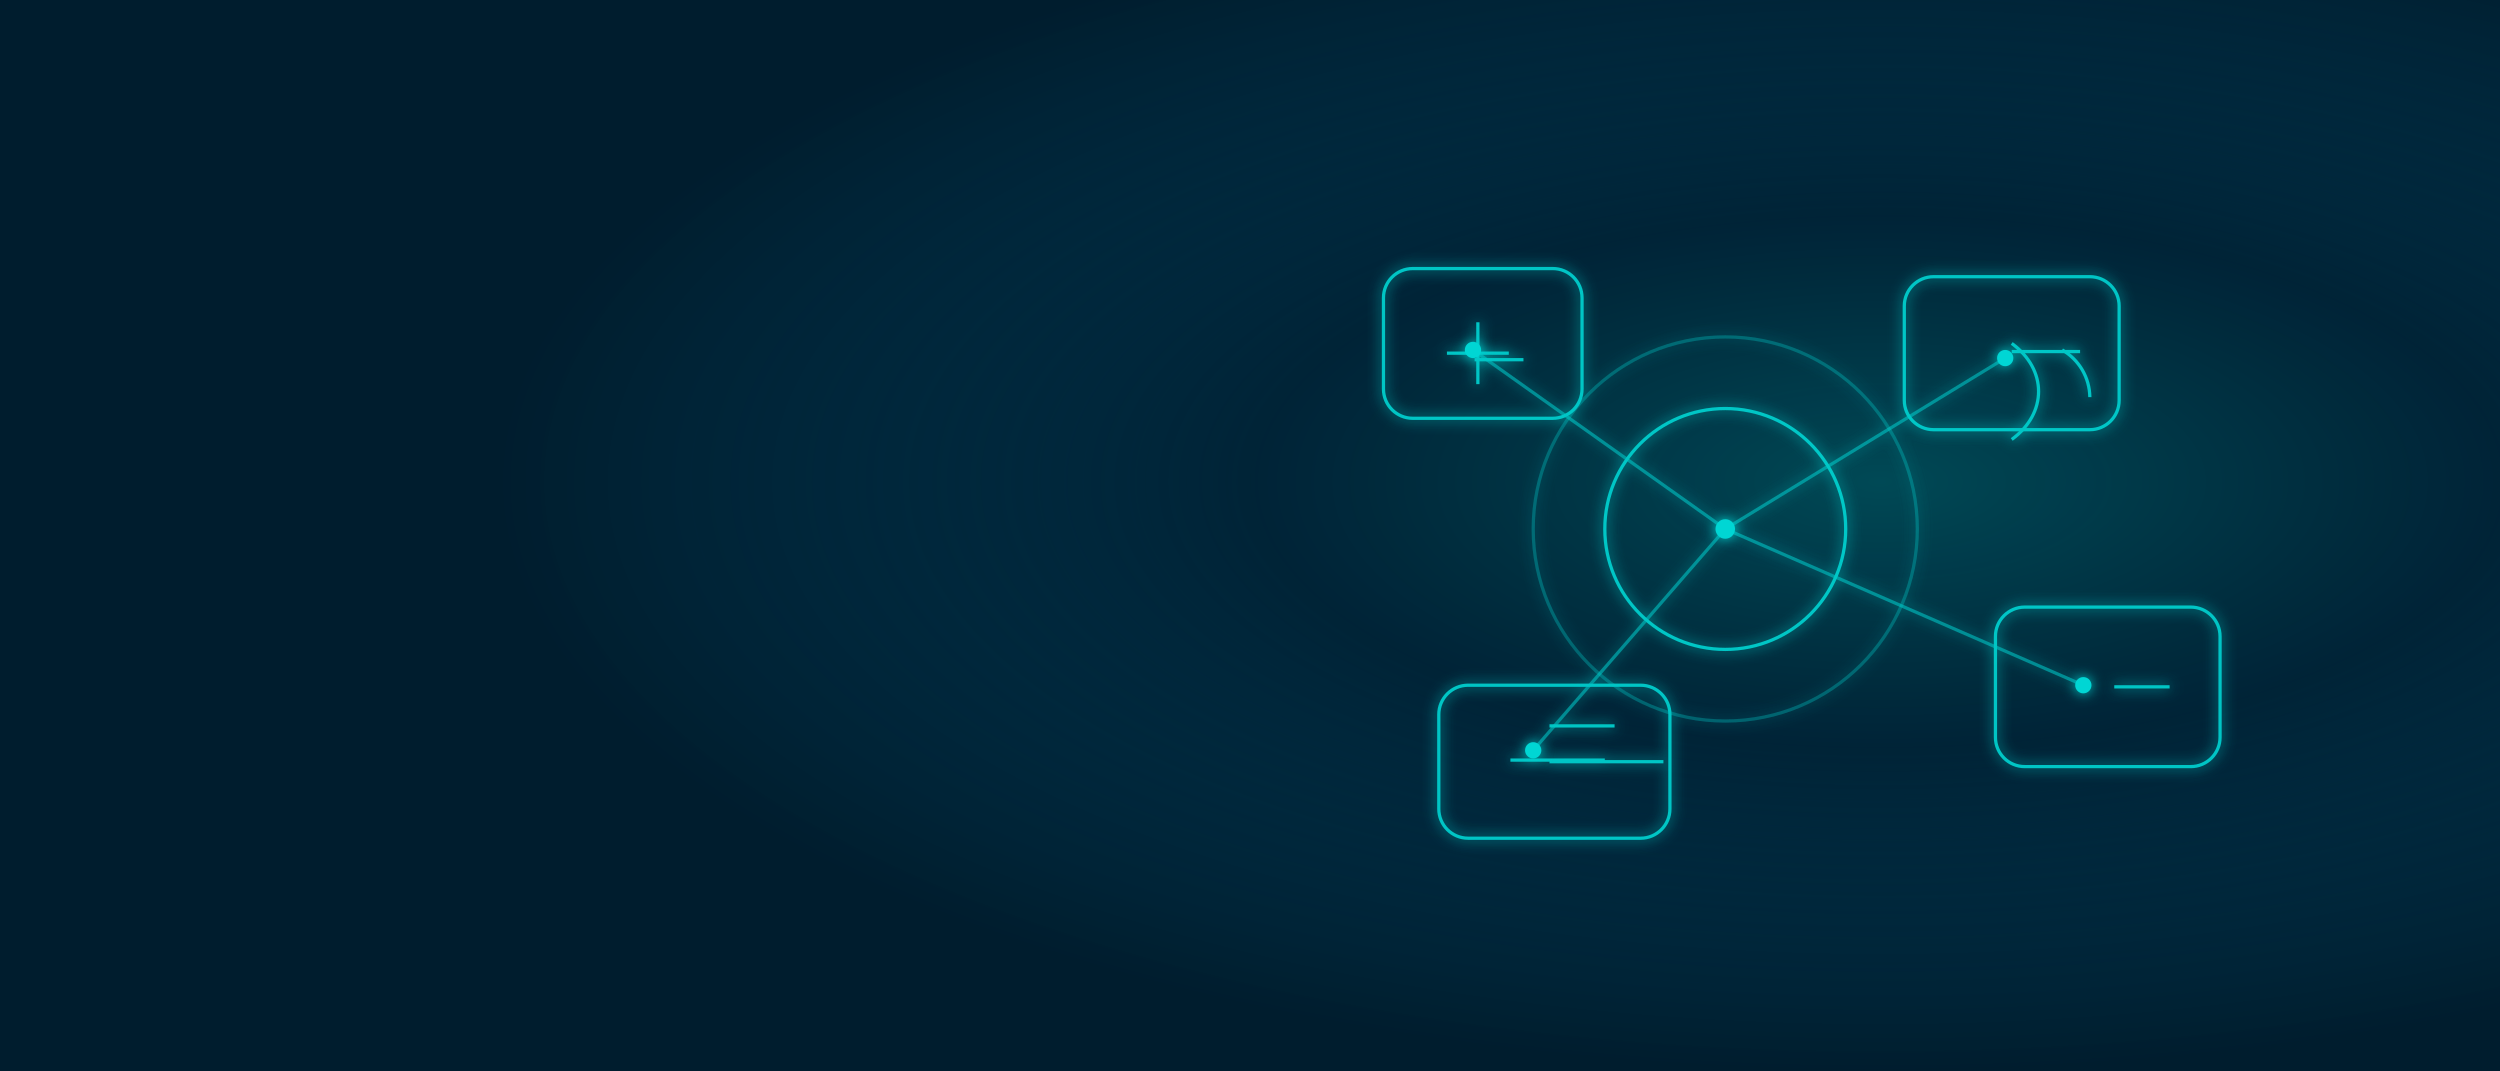
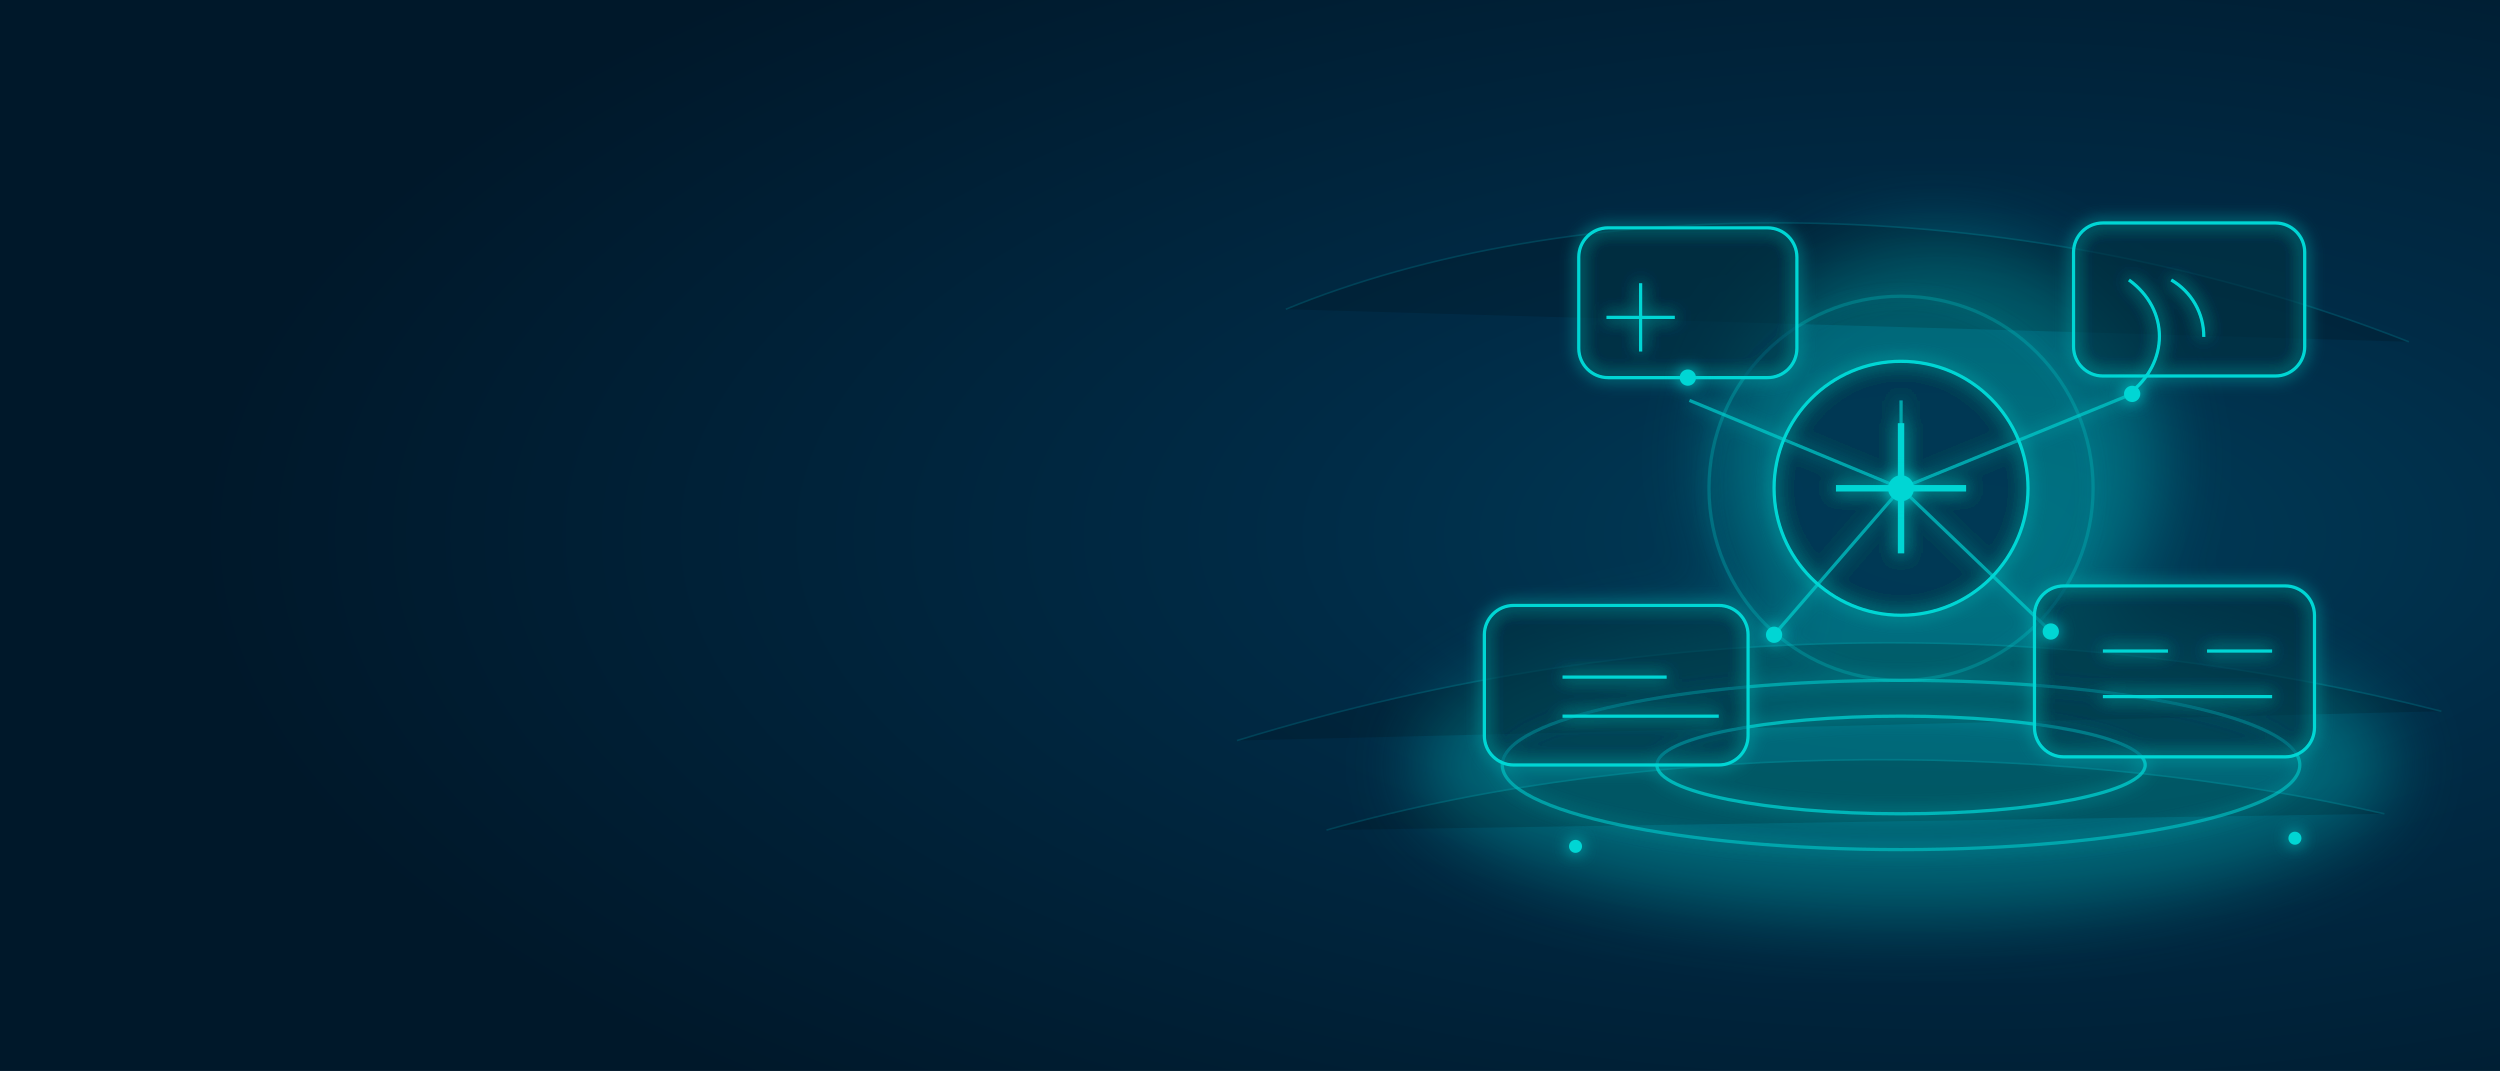
<svg xmlns="http://www.w3.org/2000/svg" viewBox="0 0 1536 658">
  <defs>
-     <radialGradient id="r" cx="75%" cy="45%" r="55%">
-       <stop stop-color="#00D6D4" stop-opacity=".24" />
-       <stop offset=".45" stop-color="#003E5A" stop-opacity=".2" />
-       <stop offset="1" stop-color="#001D2E" />
+     <radialGradient id="bg" cx="78%" cy="50%" r="70%">
+       <stop stop-color="#003E5A" />
+       <stop offset=".38" stop-color="#002B46" />
+       <stop offset="1" stop-color="#00182A" />
    </radialGradient>
-     <filter id="glow">
-       <feGaussianBlur stdDeviation="4" result="b" />
+     <filter id="soft">
+       <feGaussianBlur stdDeviation="5" result="b" />
      <feMerge>
        <feMergeNode in="b" />
        <feMergeNode in="SourceGraphic" />
      </feMerge>
    </filter>
+     <filter id="blur">
+       <feGaussianBlur stdDeviation="22" />
+     </filter>
  </defs>
-   <rect width="1536" height="658" fill="#001D2E" />
-   <rect width="1536" height="658" fill="url(#r)" />
-   <g transform="translate(850 135)" fill="none" stroke="#00D6D4" stroke-width="2" filter="url(#glow)" opacity=".9">
-     <circle cx="210" cy="190" r="74" />
-     <circle cx="210" cy="190" r="118" opacity=".34" />
-     <path d="M210 190 55 80M210 190 382 85M210 190 430 286M210 190 92 326" opacity=".58" />
-     <rect x="0" y="30" width="122" height="92" rx="18" />
-     <rect x="320" y="35" width="132" height="94" rx="18" />
-     <rect x="376" y="238" width="138" height="98" rx="18" />
-     <rect x="34" y="286" width="142" height="94" rx="18" />
-     <path d="M56 86h30m300-5h42m21 206h34M78 332h58" />
-     <path d="M58 63v38m-19-19h38M386 76c22 16 22 43 0 59m48-26a34 34 0 0 0-17-29m-315 231h40m-40 22h70" />
+   <rect width="1536" height="658" fill="url(#bg)" />
+   <g filter="url(#blur)" fill="#00D6D4" opacity=".34">
+     <ellipse cx="1170" cy="470" rx="300" ry="92" />
+     <circle cx="1190" cy="282" r="135" />
  </g>
-   <g fill="#00D6D4" filter="url(#glow)">
-     <circle cx="1060" cy="325" r="6" />
-     <circle cx="905" cy="215" r="5" />
-     <circle cx="1232" cy="220" r="5" />
-     <circle cx="1280" cy="421" r="5" />
-     <circle cx="942" cy="461" r="5" />
+   <g opacity=".15" stroke="#00D6D4">
+     <path d="M760 455c260-80 520-74 740-18M815 510c205-58 460-54 650-10M790 190c170-70 440-78 690 20" />
+   </g>
+   <g fill="none" stroke="#00D6D4" stroke-width="2" filter="url(#soft)">
+     <ellipse cx="1168" cy="470" rx="245" ry="52" opacity=".55" />
+     <ellipse cx="1168" cy="470" rx="150" ry="30" opacity=".72" />
+     <circle cx="1168" cy="300" r="78" fill="#002B46" fill-opacity=".5" />
+     <circle cx="1168" cy="300" r="118" opacity=".25" />
+     <path d="M1168 300v-54M1168 300l-78 90M1168 300l92 88M1168 300l-130-54M1168 300l142-58" opacity=".65" />
+     <rect x="970" y="140" width="134" height="92" rx="18" fill="#002B46" fill-opacity=".42" />
+     <rect x="1274" y="137" width="142" height="94" rx="18" fill="#002B46" fill-opacity=".42" />
+     <rect x="912" y="372" width="162" height="98" rx="18" fill="#002B46" fill-opacity=".42" />
+     <rect x="1250" y="360" width="172" height="105" rx="18" fill="#002B46" fill-opacity=".42" />
+     <path d="M1008 174v42m-21-21h42M1308 172c25 18 25 51 0 70m46-35a40 40 0 0 0-20-35M960 416h64m-64 24h96M1292 400h40m24 0h40m-104 28h104" />
+     <path d="M1128 300h80m-40-40v80" stroke-width="4" />
+   </g>
+   <g fill="#00D6D4" filter="url(#soft)">
+     <circle cx="1168" cy="300" r="8" />
+     <circle cx="1037" cy="232" r="5" />
+     <circle cx="1310" cy="242" r="5" />
+     <circle cx="1090" cy="390" r="5" />
+     <circle cx="1260" cy="388" r="5" />
+     <circle cx="968" cy="520" r="4" />
+     <circle cx="1410" cy="515" r="4" />
  </g>
</svg>
